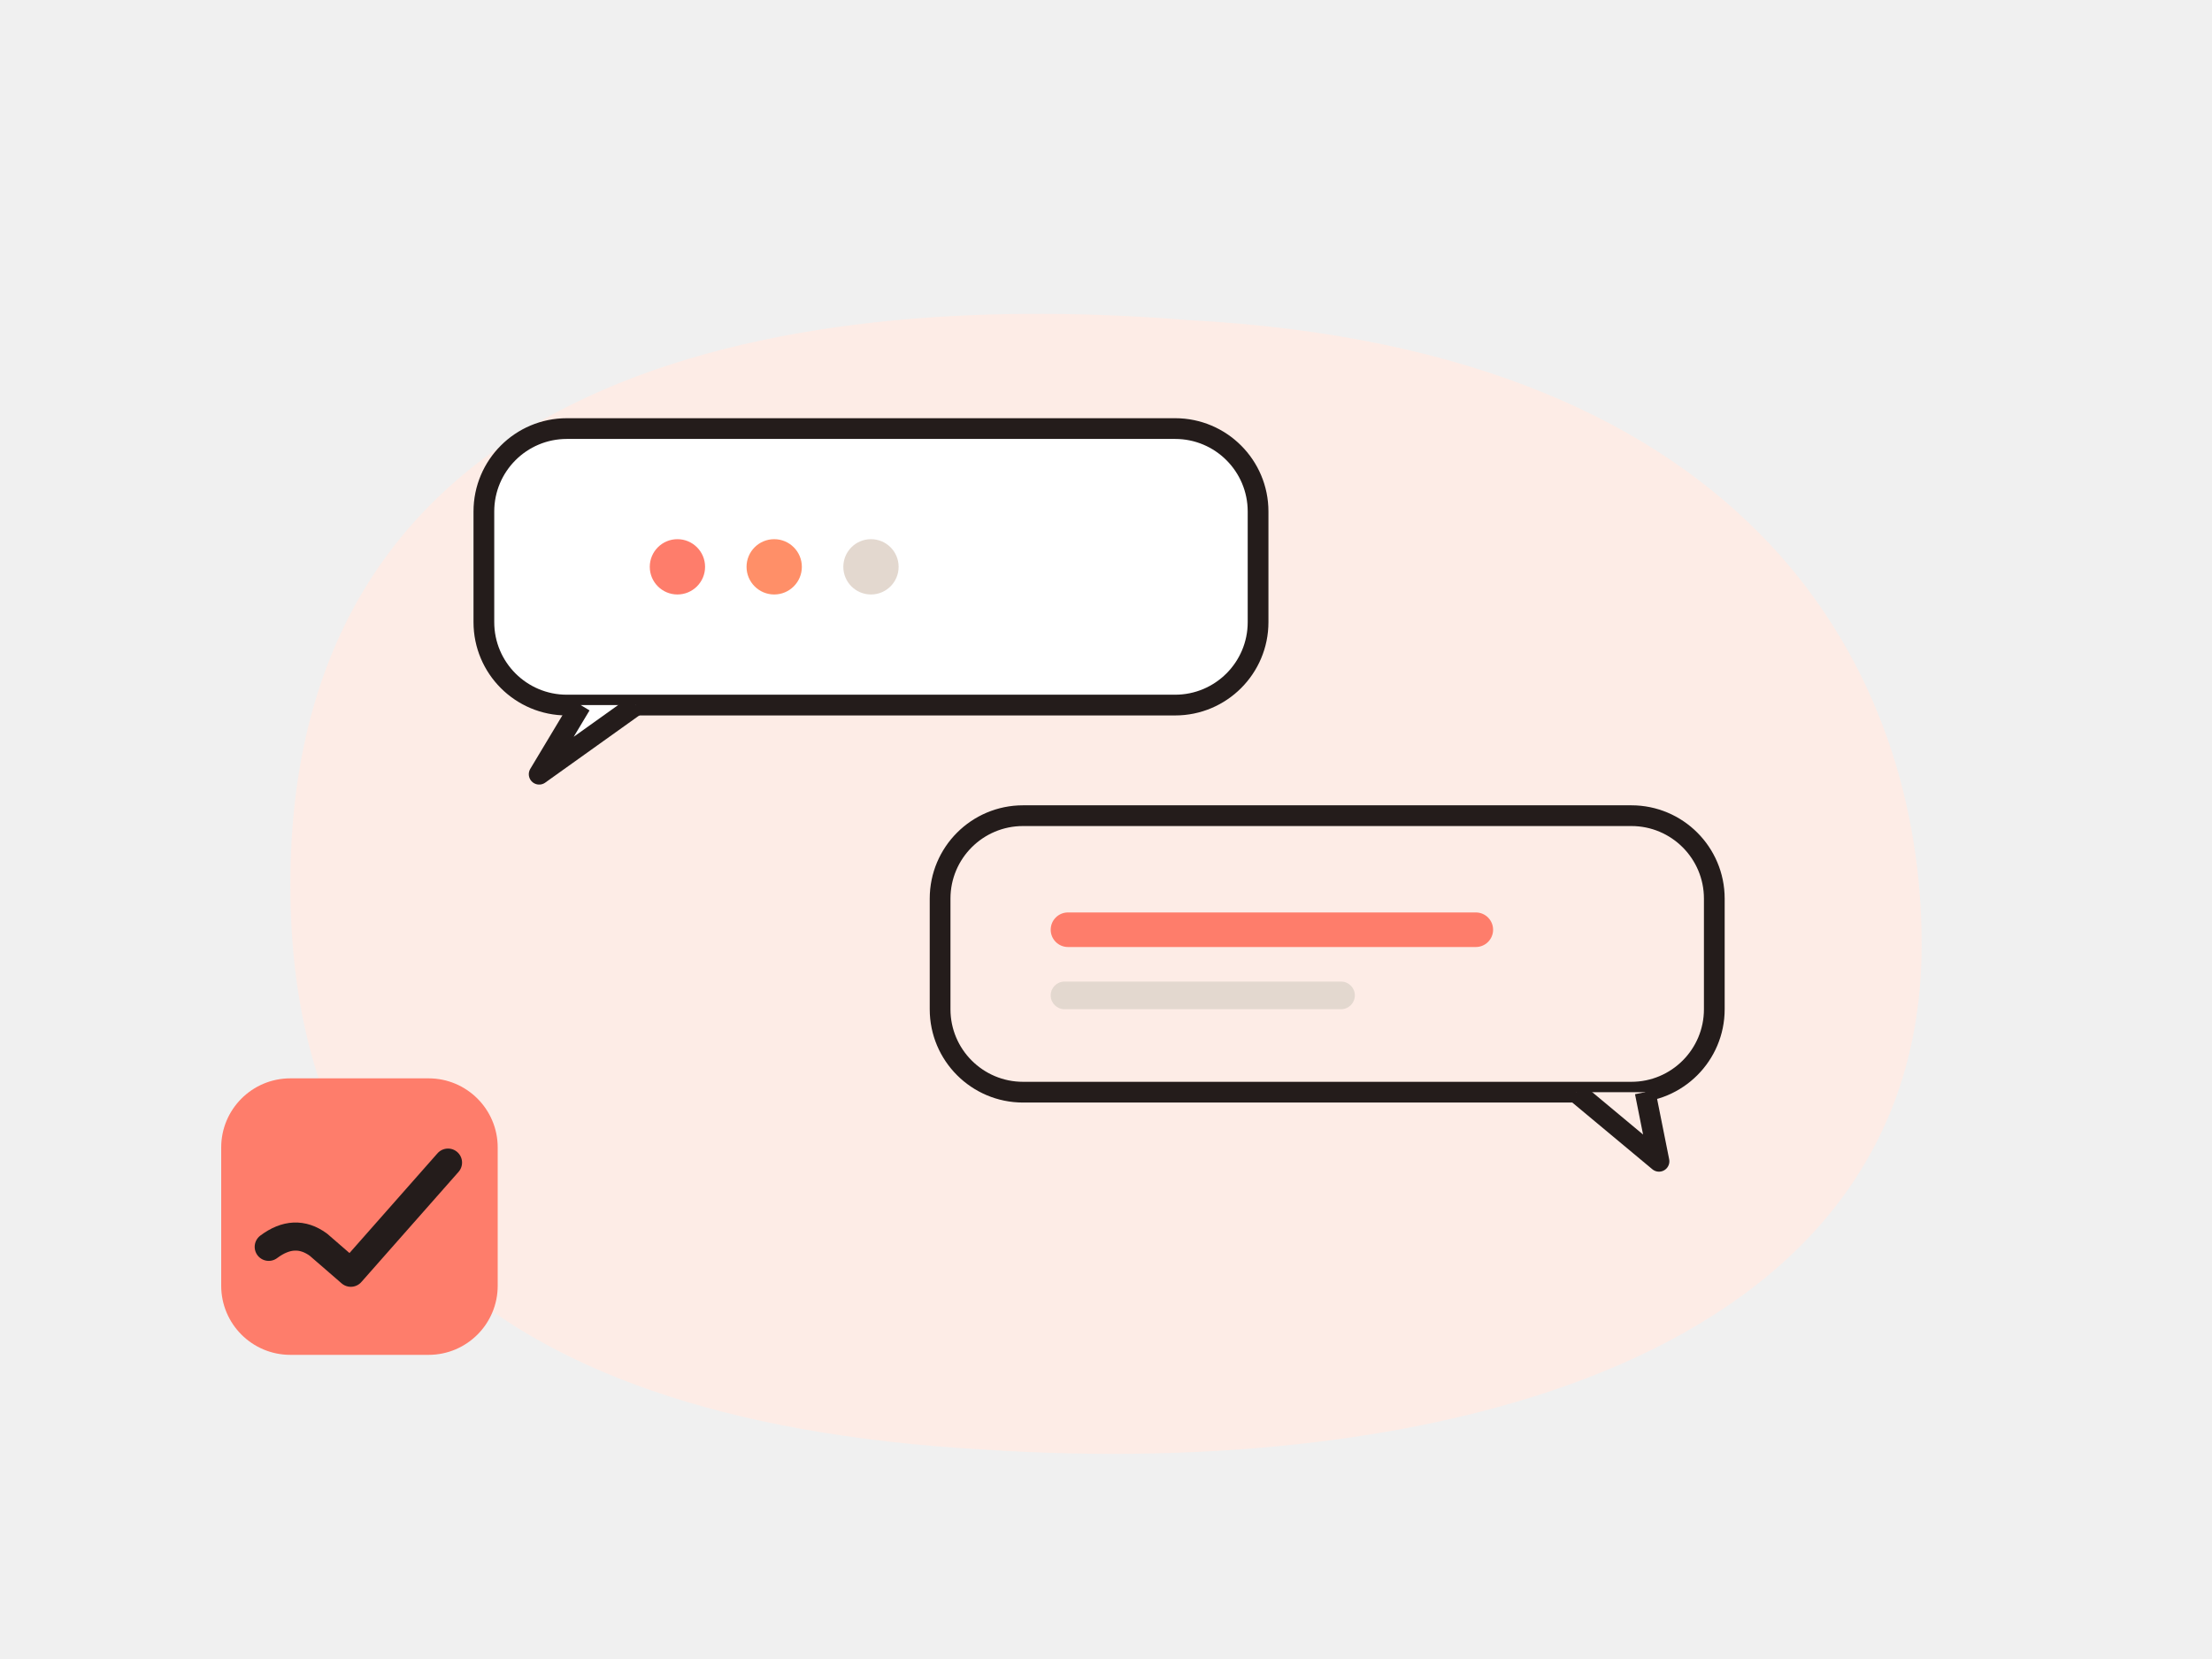
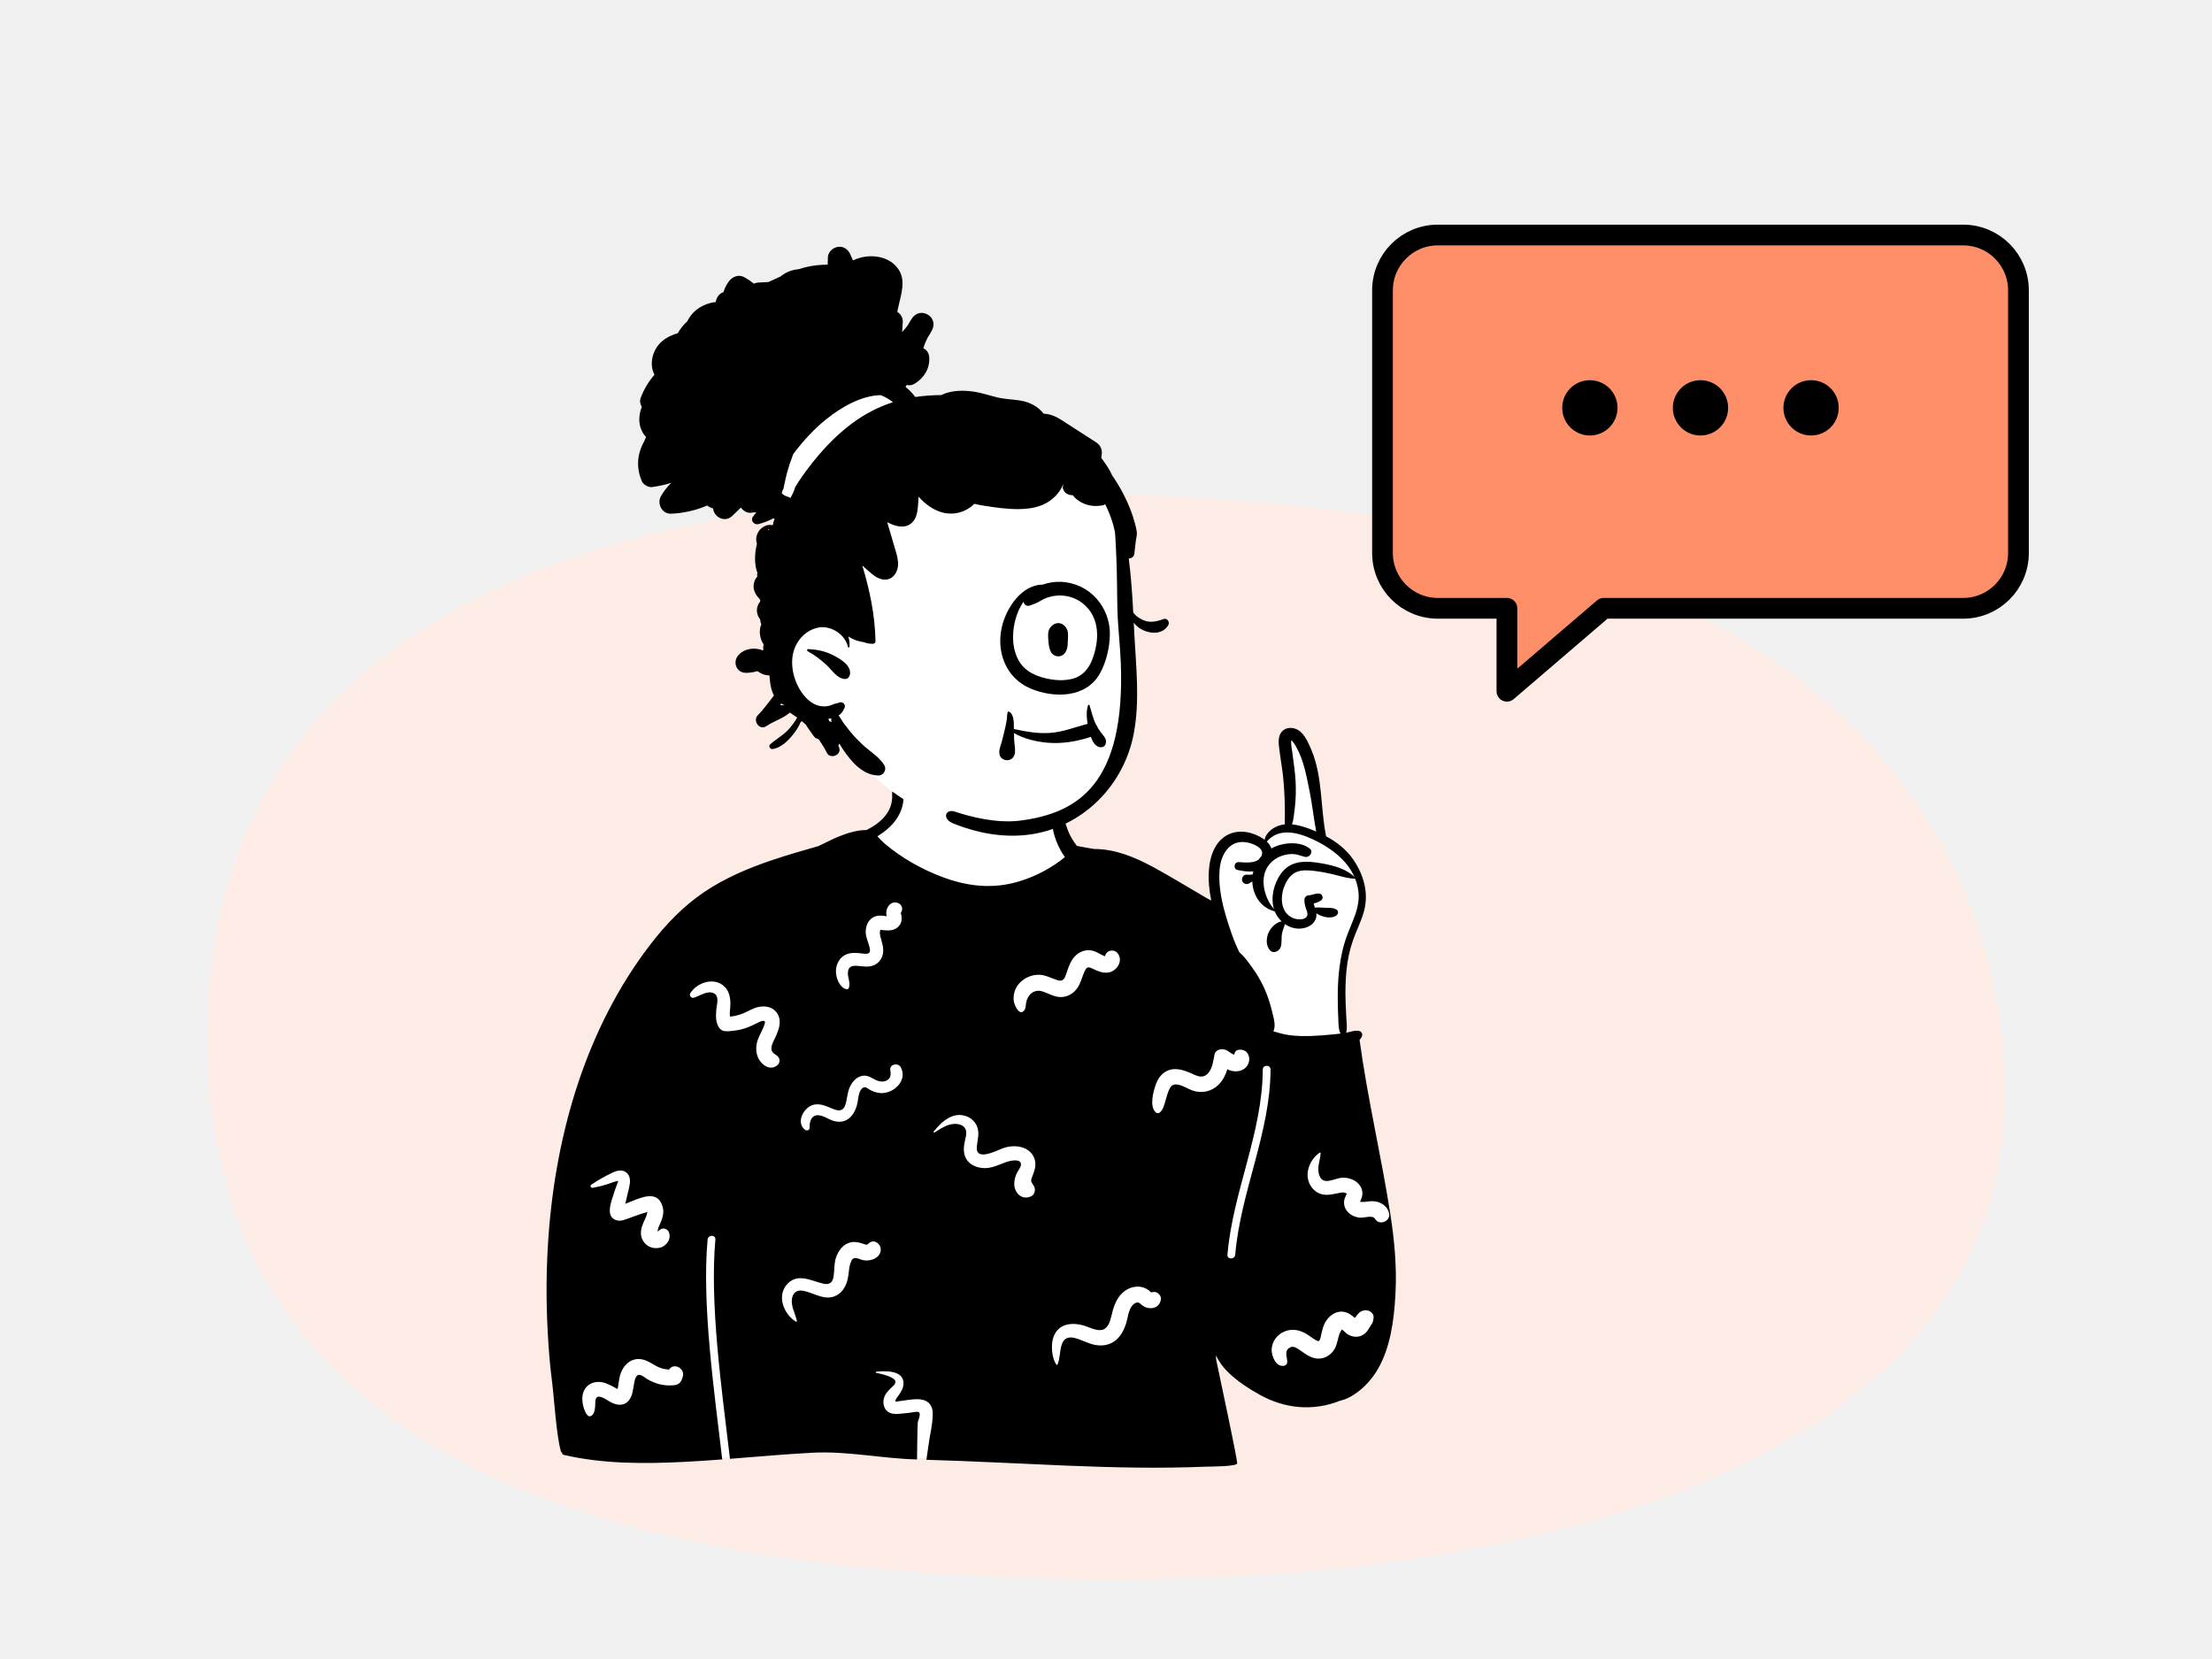
<svg xmlns="http://www.w3.org/2000/svg" width="320" height="240" viewBox="0 0 320 240">
-   <path fill="#fdece6" d="M42 128c0-77.4 76.7-86 129.8-81.7C254.4 50.6 278 97.9 278 136.6c0 60.2-70.8 77.4-135.7 73.1C65.6 205.4 42 171 42 128" />
-   <rect width="112" height="40" x="70" y="62" fill="#fff" stroke="#241c1b" stroke-width="3" rx="12" />
-   <path fill="#fff" stroke="#241c1b" stroke-linejoin="round" stroke-width="3" d="m84 102-6 10 14-10" />
-   <circle cx="98" cy="82" r="4" fill="#fe7d6b" />
-   <circle cx="112" cy="82" r="4" fill="#ff8f68" />
-   <circle cx="126" cy="82" r="4" fill="#e3d8cf" />
-   <rect width="112" height="40" x="136" y="118" fill="#fdece6" stroke="#241c1b" stroke-width="3" rx="12" />
-   <path fill="#fdece6" stroke="#241c1b" stroke-linejoin="round" stroke-width="3" d="m228 158 12 10-2-10" />
-   <rect width="64" height="5" x="152" y="132" fill="#fe7d6b" rx="2.5" />
-   <rect width="44" height="4" x="152" y="142" fill="#e3d8cf" rx="2" />
-   <g transform="translate(32 156)scale(.625)">
-     <rect width="64" height="64" fill="#fe7d6b" rx="16" />
-     <path fill="none" stroke="#241c1b" stroke-linecap="round" stroke-linejoin="round" stroke-width="6.5" d="M11 39q6-4.5 11.5-.5L30 45l22.5-25.5" />
-   </g>
+   <path fill="#fdece6" d="M30 150c0-73.8 84.5-82 143-77.9 91 4.1 117 49.2 117 86.1 0 57.4-78 73.8-149.5 69.7C56 223.8 30 191 30 150" />
+   <path fill="#ff8f68" stroke="#000" stroke-linejoin="round" stroke-width="3" d="M208 34h76a8 8 0 0 1 8 8v38a8 8 0 0 1-8 8h-52l-14 12V88h-10a8 8 0 0 1-8-8V42a8 8 0 0 1 8-8z" />
+   <circle cx="230" cy="59" r="4" />
+   <circle cx="246" cy="59" r="4" />
+   <circle cx="262" cy="59" r="4" />
+   <svg width="160" height="216" x="54" y="24" viewBox="0 0 240 324">
+     <g fill="none" fill-rule="evenodd">
+       <path fill="#fff" d="M204.98 141.63c-2.18-6.006-.542-13.61-5.035-18.58-1.329-.808-2.034-.358-2.58 1.05-.33 1.854-1.104 8.238 1.678 8.235.35 3.987.131 8.002-.726 11.915-2.053-.33-3.55.726-5.048 1.511-1.117.586-2.235 1.02-3.583.619-5.57-.982-7.156 4.868-7.224 9.643-.082 2.33-.3 7.761-1.326 10.022-4.644-9.62-14.395-14-23.687-16.162-1.457-.403-2.7-.954-3.634-1.895-7.829-3.093-4.068-13.224-7.67-19.047-5.637-6.922-12.407-8.913-20.936-7.727-7.463.825-12.536 8.409-12.075 15.567.137 1.46-.739 2.997-1.254 4.5-5.151 6.166-13.167 8.925-20.06 12.651-22.994 11.243-30.963 19.834-39.899 43.757-4.18 9-9.182 17.736-10.844 27.65-1.952 11.68-1.958 23.638-1.278 35.435-1.27.152.111 9.22 1.224 12.361.382 1.077 1.296 1.853 2.434 1.835 2.29 1.114 7.667 5.601 10.063 5.452 7.739-.476 15.262.26 22.718-.12 8.067-.413 16.056-1.918 24.158-1.723 14.127.34 4.013 1.18 18.63 1.843 9.226.426 42.89-4.615 52.09-3.792 7.484 1.575 10.898-1.08 9.757-8.902-.422-2.998-1.77-9.666 2.664-9.949 2.097.244 3.833 2.34 5.405 3.566 13.88 10.337 28.06 2.894 29.177-14.101 2.104-14.254 5.053-17.621-1.359-31.855-20.285-52.99 10.277-45.79-10.358-70.61-1.611 1.404-1.202-2.342-1.422-3.15" />
+       <path fill="#000" d="M197.271 122.653c1.107-1.088 2.867-.817 3.947.15 1.098.983 1.76 2.528 2.324 3.86 2.53 5.987 1.941 12.543 3.221 18.808 2.343 1.266 4.458 2.918 5.956 5.142 2.275 3.377 3.355 7.31 2.214 11.313-.59 2.072-1.59 3.99-2.305 6.018-.762 2.157-1.23 4.4-1.453 6.678-.22 2.237-.25 4.485-.186 6.73.034 1.162.095 2.323.156 3.483.055 1.04.24 2.125-.01 3.144l-.03.117q.145-.023.287-.055c.816-.182 1.534-.465 2.386-.353.663.087 1.007.64.726 1.266-.122.273-.285.5-.481.695 1.71 12.66 4.7 25.117 6.667 37.737.892 5.726 1.435 11.468 1.128 17.265l-.032.575c-.312 5.322-1.08 11.188-3.783 15.843-1.263 2.179-3 4.113-5.104 5.505-.964.639-1.997 1.137-3.119 1.387-5.814 2.316-11.962 1.748-17.444-1.315-2.465-1.376-4.925-2.98-6.938-4.97-.978-.969-1.922-2.2-2.501-3.547.002.302-.053.611.008.909l.122.589c.913 4.375 4.393 20.543 4.44 21.9.024.733-6.137.715-6.806.737l-.019.001c-9.98.416-19.965.194-29.939-.219l-.787-.032c-9.673-.41-20.2-.96-29.883-1.243l.02-.162c.116-.87.68-4.74.743-5.036l.003-.01c.274-1.106.804-4.548.525-5.69-.718-2.94-3.952-2.269-6.228-1.957l-.48.063c-.368.05-1.264.182-1.256.191-.242-.252.334-.967.475-1.158l.114-.158c.611-.856 1.164-1.745 1.104-2.848-.147-2.694-3.996-2.542-5.887-2.355-.133.013-.188.221-.034.252l.373.078c1.2.258 3.865.914 3.804 1.908-.034.564-.634.98-1.001 1.335-.405.392-.807.814-1.106 1.296-.574.926-.705 2.176-.136 3.14.656 1.112 1.819 1.242 2.984 1.141l.066-.006.769-.074 1.538-.15c.381-.037 1.605-.358 1.962-.137.507.314-.102 1.704-.217 2.162l-.006.032c-.098.663-.157 7.609-.167 8.068-7.546-.175-15.093-1.854-22.64-1.46-5.994.314-11.973.855-17.957 1.325l-.15-1.285c-1.659-13.992-4.26-32.455-3.011-46.295.097-1.083-1.594-1.077-1.69 0-1.291 14.311 1.534 33.536 3.177 47.71-2.548.193-5.096.369-7.647.503l-.65.033c-8.682.434-17.643.46-26.139-1.532-.262-.061-.35-.323-.296-.541a.168.168 0 0 1-.247-.097c-.99-3.264-1.492-11.574-1.94-15.17l-.031-.235c-.46-3.494-.725-7.028-.915-10.543a164 164 0 0 1 .182-21.095c1.654-22.4 8.242-45.032 22.067-63.035 3.342-4.352 7.147-8.333 11.713-11.413 4.478-3.022 9.502-5.15 14.6-6.879 3.37-1.144 6.792-2.122 10.215-3.099l.39-.191.195-.094c1.217-.577 2.415-1.209 3.661-1.722l.276-.113c1.806-.724 3.91-1.366 5.866-1.344 3.167-1.595 5.827-4.007 5.57-7.875-.107-1.589 2.386-1.587 2.475 0 .233 4.223-2.368 7.218-5.683 9.228l.016.016.016.018a16 16 0 0 0 1.669 1.64c3.579 3.048 8.106 5.578 12.631 7.243 5.31 1.955 10.615 2.54 16.105.96a29.3 29.3 0 0 0 8.073-3.75q1.14-.754 2.189-1.619a14.8 14.8 0 0 1-1.633-2.912c-.892-2.08-1.63-4.897-.719-7.093.224-.541 1.114-.875 1.424-.186.856 1.885 1.213 3.922 2.21 5.766q.572 1.052 1.308 1.995c0 .033 3.743.674 3.743.674 4.526-.002 8.787 1.737 12.79 3.91 2.367 1.284 4.693 2.65 7.012 4.019l4.532 2.674c.334.197.708.387 1.082.59-.437-2.16-.65-4.362-.507-6.546.217-3.292 1.498-6.894 4.889-8.067 1.603-.556 3.458-.385 5.015.233.718.285 1.5.663 2.168 1.168.323-1.454 1.686-2.544 3.055-3.026a6 6 0 0 1 1.358-.304q-.018-.35-.012-.713l.004-.184a79 79 0 0 0-.01-3.231 75 75 0 0 0-.347-6.07c-.173-1.683-.474-3.347-.697-5.023l-.092-.721c-.188-1.42-.504-3.187.613-4.285M61.142 260.283l-.378-.225c-1.237-.73-2.511-1.404-4.01-1.066-1.428.322-2.44 1.482-2.973 2.788-.251.618-.382 1.24-.48 1.898-.054.368-.09.74-.155 1.106l-.022.114c-.03.146-.074.35-.115.526-.39-.172-.782-.444-1.1-.606l-.258-.129c-.603-.3-1.23-.586-1.888-.725-1.425-.302-3.005.134-3.819 1.41-.696 1.092-.682 2.379-.416 3.602l.02.085c.115.508.712 2.541 1.58 2.244.846-.288.959-1.412 1.023-2.16l.004-.072c.03-.564-.083-1.75.556-1.965.799-.267 2.335.956 3.03 1.275 1.243.571 2.61.74 3.62-.371.908-.997.985-2.455 1.22-3.719l.06-.318c.125-.642.366-1.668 1.076-1.642.58.022 1.217.623 1.696.909a11 11 0 0 0 1.649.802c1.337.523 2.824.69 4.246.536.824-.09 1.36-.483 1.652-1.258q.148-.342.226-.706c.462-1.736-2.062-2.975-2.992-1.422a6.3 6.3 0 0 1-3.052-.912m155.302-11.609c-.77-.549-1.815-.43-2.502.188l-.041.038c-.191.184-.62.664-.9 1.085l-.086-.067-.04-.033-.039-.031c-.568-.48-1.163-.921-1.894-1.118-1.907-.513-3.64.765-4.473 2.402-.395.777-.564 1.579-.76 2.417l-.018.077c-.079.39-.182 1.181-.524 1.375-.126.07-.411-.07-.693-.233-.644-.371-1.222-.845-1.853-1.236-1.48-.92-3.162-1.299-4.824-.636-1.646.655-2.825 2.202-2.852 4.005-.02 1.328.869 3.647 2.543 3.485.335-.032.766-.239.82-.625.145-1.026-.664-2.287.264-3.134.897-.82 1.826-.13 2.638.438l.581.408c.945.657 1.918 1.258 3.115 1.33 1.513.09 2.91-.746 3.672-2.035.689-1.165.699-2.483 1.237-3.68.118-.26.421-.501.32-.622.408.213.934.825 1.188.997 1.266.854 2.958.848 4.067-.285.442-.45.724-1.007 1.05-1.537.12-.192.267-.37.375-.567.04-.073.104-.342.158-.582l.082-.382.008-.063c.07-.578-.134-1.032-.62-1.379M167.7 243.63c-1.454-.764-3.246-.473-4.556.452-1.468 1.038-2.189 2.631-2.679 4.316-.357 1.226-.527 2.917-1.552 3.806-1.193 1.033-3.193-.064-4.452-.472-1.523-.492-3.354-.694-4.84.035-1.457.714-2.16 2.172-2.31 3.733-.14 1.457.069 3.376.9 4.595.081.12.237.09.29-.038.545-1.345.44-2.884.884-4.276.473-1.486 1.583-1.8 2.991-1.4 1.47.416 2.815 1.196 4.326 1.474 1.612.296 3.207-.01 4.477-1.074 1.069-.897 1.716-2.202 2.153-3.502.426-1.268.496-2.966 1.403-4.018.23-.266.628-.587.999-.62.55-.051.75.358 1.194.672 1.173.828 3.046.844 3.764-.612.235-.477.352-1.154 0-1.621-.616-.818-1.123-.812-1.937-.635a1 1 0 0 1-.087-.088l-.025-.03c-.215-.273-.633-.534-.943-.697m-57.578-8.597c-.048-1.095-1.366-2.146-2.406-1.38q-.25.18-.494.376l-.066.072a1.9 1.9 0 0 1-.565-.113l-.334-.107c-.877-.278-1.72-.503-2.657-.297-1.61.354-2.633 1.744-3.158 3.22-.489 1.375-.328 2.778-.558 4.188-.217 1.337-.904 1.86-2.194 1.573l-.066-.015c-2.565-.615-5.487-2.333-7.736.023-2.43 2.544-.84 6.586 1.82 8.221.115.072.244-.046.217-.167-.353-1.644-1.384-3.212-1.038-4.957.24-1.21 1.08-1.782 2.278-1.589 2.521.406 4.88 2.416 7.465.957 1.292-.729 2.004-2.098 2.326-3.5.29-1.263.207-2.686.763-3.877.607-1.303 1.63-.358 2.733-.18 1.56.251 3.753-.568 3.67-2.448m84.586-38.938c.005-1.088-1.685-1.09-1.69 0-.062 13.785-6.508 26.526-7.666 40.174-.092 1.084 1.599 1.078 1.69 0 1.158-13.652 7.604-26.367 7.666-40.174M55.146 218.658c-.89-1.008-2.194-.695-3.252-.19a35 35 0 0 0-4.572 2.597.378.378 0 0 0 .29.688c1.07-.206 2.112-.436 3.15-.77.78-.25 1.592-.615 2.406-.744q-.076.28-.186.55c-.134.37-.289.732-.42 1.102a53 53 0 0 0-.727 2.236l-.114.375c-.475 1.57-.937 3.857 1.257 4.34.815.18 1.622-.175 2.38-.454l.155-.057 2.763-.98c.33-.116.939-.197 1.212-.402l-.044.21c-.056.278-.112.551-.232.829l-.066.153c-.687 1.557-1.552 3.114-.752 4.835.686 1.474 2.307 2.173 3.87 1.755 1.484-.398 2.558-2.07 1.79-3.525-.287-.542-1.125-.807-1.657-.469l-.143.095c-.168.11-.457.298-.464.333l-.123.03c.09-.263.15-.668.228-.848l.29-.657c.537-1.234 1.004-2.49.593-3.874-1.175-3.964-5.16-1.71-8.1-.58.042-.167.085-.332.12-.494.127-.574.266-1.145.403-1.716l.282-1.18c.253-1.086.45-2.296-.337-3.188m150.42-4.424c.002-.094-.113-.166-.194-.111-1.88 1.264-3.137 3.903-2.43 6.152.342 1.091 1.071 2.049 2.095 2.579 1.273.659 2.679.408 4.016.126l.568-.121c.4-.085.796-.146 1.203-.034.14.039.302.16.435.187-.055.093-.113.255-.143.315l-.097.195a4 4 0 0 0-.251.611 2.9 2.9 0 0 0 .173 2.094c.603 1.211 1.867 1.893 3.184 2.01.785.069 2.761-.618 3.228.214.928 1.653 3.569.541 3.055-1.288-.347-1.237-1.331-2.037-2.551-2.371-.65-.178-1.323-.154-1.984-.081-.26.028-.518.068-.777.096l-.194.018c.05-.004-.538-.018-.774-.034l.05-.136.02-.048c.263-.563.458-1.123.442-1.751-.029-1.134-.762-2.122-1.725-2.668a4.94 4.94 0 0 0-2.955-.591c-1.11.123-2.686 1.002-3.777.54-.822-.35-1.101-1.568-1.114-2.366-.02-1.201.463-2.34.497-3.537m-76.559-7.882c-3.024-1.358-5.62.961-7.396 3.18-.091.114.024.307.168.218l.236-.147c1.449-.91 3.056-1.983 4.851-1.674 1.626.28 2.028 1.345 1.705 2.795l-.095.408c-.344 1.493-.608 3.038.249 4.427.808 1.311 2.386 1.884 3.863 1.92 1.704.04 3.175-.753 4.733-1.306l.124-.043c.661-.229 3.076-.826 3.109.534.016.622-.65 1.352-.906 1.911-.335.731-.558 1.5-.554 2.311.01 2.025 1.7 3.67 3.698 2.688.776-.382.977-1.478.572-2.182-.571-.993-.802-.941-.402-1.984l.115-.293c.492-1.256.884-2.55.331-3.867-1.104-2.633-4.415-2.952-6.78-2.08l-.086.033c-1.472.57-5.881 2.856-5.577-.377.12-1.273.506-2.494.236-3.781-.251-1.196-1.085-2.193-2.194-2.691m-14.572-10.813c-.552-.972-2.405-.624-2.251.61l.049.385c.063.525.076 1.02-.287 1.487-.44.568-1.195.74-1.88.653-1.45-.184-2.374-1.529-3.97-1.215-1.294.255-2.189 1.315-2.707 2.471-.548 1.225-.536 2.552-.945 3.812-.47 1.45-1.473 1.383-2.725.876l-.27-.111c-1.198-.498-2.4-1.052-3.735-.814-2.217.396-4.127 3.806-2.05 5.453.376.297 1.031.142 1.015-.42l-.002-.106c-.01-1.023.248-2.344 1.42-2.585 1.243-.256 2.647.879 3.801 1.206 2.99.846 4.692-1.405 5.2-4.067l.018-.102c.162-.932.29-2.656 1.265-3.092.519-.233 1.073.34 1.507.57a5.5 5.5 0 0 0 2.162.644c2.823.215 6.03-2.755 4.385-5.655m70.643-3.677c-.93-.403-2.318-.178-2.545 1.036l-.138.764c-.27 1.476-.7 3.322-2.15 3.854-.908.332-1.95-.25-2.763-.606-.978-.427-1.93-.793-3-.895-2.171-.206-3.789 1.051-4.557 3.015l-.067.175c-.619 1.65-1.456 4.806-.1 6.145.198.195.597.29.84.108.801-.601 1.004-1.59 1.28-2.517l.023-.079c.292-.963.531-2.023 1.058-2.89.98-1.612 3.537.228 4.767.653 2.02.699 4.113.29 5.657-1.203.975-.943 1.55-2.137 1.947-3.4.253.13.516.244.799.32 1.077.292 2.355.138 3.176-.678 1.54-1.533.704-4.282-1.643-3.837-.463.087-.766.529-.82.98l-.032.071c-.591-.195-1.237-.801-1.732-1.016M76.293 178.17c-2.194-2.257-6-1.033-7.5 1.361-.312.497.202 1.126.749.975 1.306-.36 3.148-1.777 4.528-.875 1.023.669.467 2.416.373 3.393l-.013.146c-.119 1.33-.146 3.151.89 4.147.597.574 1.511.496 2.298.414l.25-.026c.927-.093 1.848-.256 2.736-.542.816-.262 1.59-.618 2.356-.995l.192-.095c.34-.168 1.472-.836 1.81-.417.178.22-.26 1.178-.352 1.392-.343.805-.78 1.562-1.096 2.381-.556 1.442-.603 3.07.178 4.446.756 1.334 2.395 2.415 3.848 1.39.831-.586.829-1.654 0-2.24-.44-.312-.882-.516-1.063-1.038-.236-.68.068-1.4.363-2.03l.353-.747c.781-1.671 1.562-3.593.47-5.302-1.127-1.763-3.42-1.791-5.153-1.057-.99.42-1.893.982-2.924 1.307-.714.224-1.43.374-2.16.456-.163-.88.067-1.864.07-2.738.003-1.327-.244-2.718-1.203-3.706m113.104-31.402c-3.701-.543-5.493 2.77-5.748 5.958-.23 2.896.238 5.8.972 8.615.274 1.044.583 2.075.906 3.09.52 1.63 1.084 3.257 1.77 4.825.21.473.42.949.657 1.406.81.664 1.504 1.56 2.135 2.42l.414.569.111.153c1.071 1.467 1.986 2.989 2.734 4.644.712 1.576 1.242 3.219 1.655 4.896l.1.42c.318 1.29.785 2.83.22 4.032 1.11.342 2.212.653 3.391.818 1.627.228 3.32.243 4.96.183a69 69 0 0 0 4.75-.35l1.138-.125.354-.042a.7.7 0 0 1-.11-.184c-.406-.972-.353-2.1-.398-3.145l-.006-.116q-.088-1.74-.11-3.483c-.027-2.182.032-4.369.27-6.54.208-1.9.531-3.8 1.036-5.645.51-1.87 1.287-3.627 2.005-5.423.71-1.775 1.295-3.6 1.232-5.535a10.4 10.4 0 0 0-.77-3.557.12.12 0 0 1-.08.027c-1.438-.053-2.801-.469-4.191-.82a36 36 0 0 0-4.494-.862l-.32-.038c-1.258-.14-2.627-.21-3.789.33-1.257.585-2.05 1.887-2.527 3.136l-.053.144c-.848 2.368-.654 5.528 1.97 6.649.813.348 2.67.562 3.088-.541.188-.503-.198-1.247-.344-1.723-.171-.566-.283-1.124-.27-1.716a.97.97 0 0 1 .91-.952l.046-.003c.917-.04 2.808-1.097 2.992.425.036.295-.19.606-.429.75a5.1 5.1 0 0 1-1.508.592c.071.317.173.627.272.936a.6.6 0 0 1 .195-.055c.775-.063 1.542.06 2.317.068l.424.003c.602.006 1.126.038 1.71.35.539.287.444 1.008 0 1.316-1.164.808-3.135.334-4.348-.486.053.417.027.841-.15 1.287-.524 1.324-2.026 1.983-3.37 2.04-1.193.05-2.334-.326-3.287-.985-.194.695-.507 1.363-.642 2.084-.178.947.034 2.054-.296 2.944-.33.896-1.604 1.496-2.34.617-1.08-1.285-.745-3.32.204-4.622.505-.69 1.422-1.48 2.356-1.604a6.1 6.1 0 0 1-1.496-2.198.12.12 0 0 1-.08.004c-3.036-.83-4.688-3.583-4.79-6.472q-.335.241-.7.434c-.58.313-1.326.038-1.505-.611-.165-.605.314-1.35.988-1.3.385.032.771.034 1.154-.03q.078-.012.156-.03.05-.332.133-.663c-1.147.131-2.347-.057-3.456-.302-.955-.21-.733-1.729.228-1.693l.154.007c1.262.06 3.124.264 4.205-.535a7 7 0 0 1 .63-.78 2 2 0 0 0 .077-.195c.581-1.674-2.172-2.629-3.412-2.81m-33.226 23.549c-1.441-.386-2.958.14-3.949 1.228-.833.915-1.264 2.038-1.65 3.187l-.22.66c-.32.936-.688 1.678-1.833 1.322-1.467-.457-2.74-1.254-4.335-1.191a5.76 5.76 0 0 0-3.88 1.728 4.8 4.8 0 0 0-1.307 4.03l.015.09c.114.676 1.103 3.091 2.152 1.98.468-.496.376-1.045.487-1.675.105-.6.332-1.189.702-1.676a2.5 2.5 0 0 1 2.745-.894c1.362.403 2.565 1.233 4.032 1.252 1.543.021 2.853-.78 3.704-2.036.688-1.015.933-2.203 1.416-3.306l.047-.105c.406-.908.683-1.236 1.613-.802l.325.156c1.392.662 2.958 1.268 4.398.335 1.338-.867 1.908-2.609.783-3.877-.621-.7-2.058-.581-2.461.317q-.105.232-.201.468a1.8 1.8 0 0 1-.357-.147c-.754-.34-1.41-.826-2.226-1.044m-42.068-10.255c-1.643-.886-3.016.857-2.753 2.43l.013.07c.01.047.032.15.06.27a2 2 0 0 1-.25-.046l-.382-.047c-.6-.07-1.183-.106-1.784.086-1.418.456-2.115 1.835-2.15 3.248-.033 1.409.695 2.545.909 3.89.219 1.376-1.205.983-2.134.882l-.037-.003c-1.293-.131-2.652-.134-3.726.71-1.11.87-1.602 2.374-1.445 3.752.142 1.244.92 3.158 2.33 3.355.138.02.297-.011.368-.15.57-1.109-.223-2.333-.133-3.503.098-1.287.918-1.5 2.049-1.417 1.097.08 2.191.313 3.275-.014 1.175-.356 2.029-1.365 2.27-2.555.266-1.312-.223-2.532-.54-3.78-.106-.413-.157-.83-.085-1.253.016-.092.095-.176.124-.212.18-.034.45.052.605.069l.22.021c1.19.108 2.336.036 3.187-.948.436-.504.597-1.12.554-1.771l-.022-.263c-.024-.252-.068-.586-.2-.725l-.001-.007q.066-.089.124-.182l.037-.064c.365-.608.153-1.5-.483-1.843m84.214-15.426c-1.637 0-3.184.535-4.422 1.99.442.421.795.91.99 1.482a9 9 0 0 1 1.905-.775c2.004-.56 4.747-.552 6.433.824.883.719-.087 2.008-1.038 1.786-.851-.199-1.59-.567-2.484-.609a6.7 6.7 0 0 0-2.28.288c-1.134.342-2.165.99-2.924 1.885q-.38.45-.661.976c-1.415 2.689-.349 6.544 1.606 8.757-.767-2.55-.002-5.555 1.525-7.666 1.839-2.542 4.59-2.83 7.487-2.433l.096.013c2.803.395 6.274 1.086 8.37 3.147a12 12 0 0 0-.72-1.382c-1.59-2.617-4.224-4.659-6.958-6.115a24 24 0 0 0-1.381-.687c-1.752-.805-3.704-1.481-5.544-1.481m.896-19.969-.007.03-.004.017c-.097.86.132 1.846.248 2.713l.016.123c.245 1.974.569 3.95.674 5.94.103 1.912.063 3.896-.166 5.8l-.034.271c-.136 1.038-.216 2.255-.566 3.32 1.347.13 2.695.563 3.92 1.024a34 34 0 0 1 1.312.528c-.545-2.898-.836-5.838-1.428-8.727l-.116-.575c-.643-3.196-1.247-6.412-2.91-9.272-.22-.38-.46-.7-.73-1.04a.4.4 0 0 0-.21-.152" />
+       <path fill="#fff" d="M162.57 89.561c-.501-6.498.277-13.308-2.228-19.484-4.366-10.248-16.61-13.664-26.103-17.566-3.803-1.124-16.599-1.28-21.052-2.769-10.077-3.367-12.485-7.379-20.492-.968-1.352 1.096-2.198 2.286-2.815 3.912l.026.007c-.176.678.012 1.355.41 1.872-3.473 3.55-4.926 8.873-3.144 13.599 5.813 12.298 5.54 18.948 3.667 32.169-2.446 12.343 3.143 16.851 12.4 23.567-.377.731-.455 1.703.037 2.348 10.704 15.048 30.887 22.233 48.18 14.595 7.02-3.126 10.153-10.604 11.941-17.352 2.084-7.555 2.724-15.517 1.028-23.213-.684-3.56-1.576-7.094-1.854-10.717" />
+       <path fill="#000" d="M100.826 17.571c1.3-.195 2.28.611 2.748 1.748l.024.061q.226.58.497 1.133c3.25-1.596 7.89-1.186 9.948 2.046 1.468 2.308.573 5.047.02 7.494l-.364 1.613c.702.447 1.232 1.248 1.207 2.077l-.003.064-.148 2.249c.47-.476.898-.994 1.28-1.545q.396-.728.856-1.42c1.802-2.712 5.848-.356 4.36 2.548a15 15 0 0 1-.95 1.602q-.584 1.132-.953 2.327c.704.307 1.244.987 1.301 2.015.134 2.398-1.126 4.4-3.128 5.657-.59.37-1.198.442-1.75.305q-.147.195-.287.395a12.7 12.7 0 0 1 2.138 2.209 38.5 38.5 0 0 1 5.611-.415c2.29-1.122 5.033-1.099 7.494-.678 1.584.27 3.106.797 4.665 1.175 1.643.397 3.312.412 4.975.683 2.096.34 3.934 1.308 5.09 2.853 1.27.038 2.604.558 3.711 1.264 2.578 1.644 5.14 3.312 7.712 4.967.986.635 1.355 1.65 1.174 2.78l-.012.073-.087.469.203.289c.787 1.111 1.643 2.276 2.153 3.503a38 38 0 0 1 2.548 4.252c1.016 1.974 1.855 4.066 2.423 6.214.141.543.283 1.09.376 1.644.133.782-.072 1.389-.184 2.139-.14.95-.19 1.915-.338 2.868-.1.632-.636.942-1.198.96.211 1.608.364 3.227.51 4.833.204 2.295.344 4.597.464 6.898.621.903 1.891 1.617 2.808 1.865 1.27.34 2.6-.03 3.8-.463.755-.273 1.374.676 1.006 1.31-1.155 1.991-3.627 1.983-5.5 1.101-.791-.372-1.486-.91-2.002-1.612l.1 2.005.03.607c.381 7.087 1.203 14.418-.128 21.435-2.305 12.155-12.36 21.41-24.642 22.128-6.445.378-11.813-1.527-14.482-2.59s-1.631-3.228.221-2.609c3.192 1.067 9.056 2.656 14.303 1.97 12.368-1.617 22.855-7.801 21.778-34.435-.153-3.777-.624-7.556-.725-11.333-.097-3.692-.061-7.387-.224-11.077l-.054-1.259a141 141 0 0 0-.242-4.422c-.133-.57-.243-1.15-.405-1.71a25.5 25.5 0 0 0-1.735-4.42 1.2 1.2 0 0 1-.528.242c-1.46.262-2.829.188-4.196-.42a6.6 6.6 0 0 1-1.724-1.119 2.6 2.6 0 0 1-.547-.649c-.661.011-1.322-.188-1.737-.663-.472-.542-.55-1.102-.365-1.62l.019-.052-.046-.017c-.558 1.444-1.67 2.714-2.889 3.572-1.926 1.361-4.337 1.754-6.648 1.79-2.552.038-5.244-.355-7.762-.757a23 23 0 0 1-1.975-.388q-.038.04-.079.08c-2.16 2.069-5.201 2.602-7.943 1.42-1.585-.683-2.914-1.782-4.088-3.041q-.024.991-.108 1.972l-.024.259c-.117 1.216-.342 2.507-1.26 3.384-1.486 1.423-3.64.852-5.354-.074q.003.067.002.138l1.392 4.721.1.336c.338 1.118.71 2.237.81 3.407.195 2.236-1.292 4.445-3.777 3.695-1.303-.392-2.347-1.489-3.349-2.367l-.63-.546c1.632 5.341 2.765 10.872 2.87 16.445.007.303-.253.531-.54.542a5.1 5.1 0 0 1-2.071-.375q-.056-.002-.116-.01a7.85 7.85 0 0 1-3.17-1.198 5.9 5.9 0 0 1 .259 2.208c-.015.188-.309.254-.351.047-.545-2.682-3.683-4.71-6.387-4.196-2.903.552-5.04 3.05-5.565 5.893-.562 3.054.514 6.585 2.506 8.942.917 1.086 2.123 1.993 3.556 2.221a4.5 4.5 0 0 0 1.97-.118c.271-.08.525-.192.782-.298.377-.152.816-.175 1.17-.336.806-.362 1.615.38 1.207 1.207-.355.72-.674 1.207-1.263 1.578.477.584.91 1.395 1.071 1.613.82 1.108 1.652 2.154 2.586 3.166a27 27 0 0 0 3.084 2.834l.461.365c1.056.838 1.976 1.614 2.721 2.816.587.95-.173 2.236-1.274 2.221-3.444-.048-5.947-3.075-7.73-5.719a15 15 0 0 1-.714-1.187q-.12.193-.269.359l.197.528c.583 1.556-1.929 2.572-2.658 1.12a22 22 0 0 0-1.83-3 1.55 1.55 0 0 1-1.018-.62c-.555-.805-1.179-1.619-1.705-2.477a22 22 0 0 0-.897-.803q-.136.116-.267.239a11.2 11.2 0 0 1-1.449 2.432l-.126.161c-1.13 1.424-2.6 2.881-4.42 3.23-.556.105-1.09-.586-.598-1.028 1.274-1.145 2.78-1.925 3.955-3.204a14.4 14.4 0 0 0 1.567-2.05l.104-.17q.114-.186.234-.375l-1.59-1.089c-1.46 1.248-3.361 1.819-4.976 2.852l-.16.105c-1.46.976-2.998-1.184-1.828-2.37 1.29-1.301 2.367-2.854 3.51-4.301-.537-.99-.792-2.162-.887-3.346-.038-.335-.067-.67-.096-1.005-.82.013-1.644-.268-2.341-.752l-.264-.188a7.9 7.9 0 0 1-2.588.378c-2.003-.06-2.823-2.348-1.57-3.796 1.278-1.48 3.516-1.803 5.288-1.084l.173-.093a2.05 2.05 0 0 1 .03-1.052l-.027-.189a4.9 4.9 0 0 1-.743-2.003 4.7 4.7 0 0 1 .07-1.703c.045-.188.136-.382.206-.578a3.7 3.7 0 0 1-.255-1.119 2 2 0 0 1-.119-.15c-.88-1.235-.701-2.724.136-3.724q.005-.095.018-.19a5 5 0 0 1-.135-.334c-.818-.826-1.418-1.819-1.306-3.05a3.16 3.16 0 0 1 .813-1.863c-.08-.236-.087-.51.01-.738-.72-1.912-.628-4.215-.111-6.353a2.9 2.9 0 0 1-.16-1.052c.059-1.588 1.432-3.046 3.059-3.027.195.002.379.027.555.065l.002-.038c.063-.476.194-.917.385-1.312a.8.8 0 0 1-.258-.147 14.5 14.5 0 0 1-3.301 1.27c-.85.214-1.722-.753-1.193-1.552.245-.37.516-.703.807-1.007q-.622.003-1.26.086c-.766.099-1.62-.423-2.116-1.129q-.926.9-1.855 1.796c-1.567 1.52-3.935.402-4.183-1.602a3.5 3.5 0 0 1-1.284-.638 22 22 0 0 1-7.85 1.775c-1.953.08-3.094-2.193-2.181-3.8a12.7 12.7 0 0 1 2.25-2.887 26 26 0 0 1-4.2.91c-.775.103-1.872-.54-2.183-1.252-1.187-2.74-1.085-5.594.281-8.26q.081-.157.17-.308.212-.53.462-1.044c-1.682-1.754-1.827-4.363-.921-6.546-.363-.59-.503-1.3-.256-1.942a16.6 16.6 0 0 1 2.998-5.024 5.4 5.4 0 0 1-.32-.759c-.721-2.187.113-4.827 1.797-6.35 1.058-.96 2.275-1.535 3.575-1.903.547-.968 1.25-1.84 2.07-2.576q.046-.105.1-.21c1.275-2.405 3.6-3.694 6.09-3.992.097-.94.731-1.839 1.652-2.13a7.7 7.7 0 0 1 1.152-2.298c.817-1.111 2.176-1.635 3.456-.906.702.4 1.373.858 2.003 1.365a2.7 2.7 0 0 1 .965-.246l.091-.006 2.083-.105c.873-.387 1.743-.793 2.616-1.188a7 7 0 0 1 1.747-1.063 7.1 7.1 0 0 1 2.204-.53c.602-.197 1.208-.37 1.825-.506a20 20 0 0 1 4.47-.48q.047-.584.043-1.182l-.003-.2c-.033-1.278.987-2.3 2.19-2.48m-1.46 102.304a7 7 0 0 1-.625.106q.096.234.188.47.254.142.511.27a4.4 4.4 0 0 1-.074-.846m-10.854-3.227-.14.26-.068.125q.448-.035.894.016v-.031q-.059-.018-.113-.043a5 5 0 0 1-.573-.327m5.866-11.804c1.87.109 3.453.396 5.153 1.214l.146.071c1.502.746 3.987 2.124 3.777 4.1-.059.562-.467 1.154-1.109 1.11-1.76-.12-2.765-1.896-3.957-3.004-1.202-1.115-2.679-2.263-4.134-3.03-.206-.108-.125-.45.099-.461zm-8.476-26.036c-.448.015-.298.45-.067.086a1 1 0 0 1 .067-.086m24.177-29.066c-4.242.112-8.511 2.618-11.689 5.15-2.764 2.203-5.151 4.824-7.265 7.649a44 44 0 0 0-1.405 4.29c-.26.955-.423 1.92-.64 2.884l-.068.296a4.6 4.6 0 0 0-.39 1.019 3 3 0 0 0 1.435.794.9.9 0 0 1 .44.255c.443-.74.83-1.52 1.056-2.347l.008-.038a48 48 0 0 1 2.767-4.051c2.733-3.604 5.744-6.888 9.363-9.621 2.744-2.071 5.812-3.694 9.074-4.749a9.9 9.9 0 0 0-2.686-1.53" />
+       <path fill="#000" d="M155.1 117.052a.17.17 0 0 1 .324 0c.465 1.448.738 2.866 1.43 4.227.172.177.295.4.36.639.325.538.685 1.05 1.09 1.533.507.609.877 1.18.607 2.011a.97.97 0 0 1-.907.691c-1.185.054-1.86-1.077-2.28-2.257-2.934.975-6.165 1.527-9.24 1.285-2.5-.198-5.223-.824-7.461-2.101.013.482.032.965.048 1.448.032.893.272 1.87.179 2.748-.092.87-.586 1.543-1.481 1.678-.77.116-1.724-.399-1.875-1.224-.174-.959.149-1.628.414-2.532.234-.8.418-1.616.62-2.424.204-.816.37-1.64.521-2.466.111-.605.031-1.287.245-1.857.017-.044.06-.076.11-.062 1.14.328 1.205 2.164 1.2 3.149v.048q-.002.301.002.602l.436.096c2.39.517 4.713.91 7.226.768 2.95-.168 5.542-1.246 8.34-1.985-.232-1.33-.303-2.78.092-4.015m-9.862-26.2a11.1 11.1 0 0 1 4.1-.593c2.95.146 5.76 1.492 7.693 3.734a11.45 11.45 0 0 1 2.806 7.574c-.014 2.877-.77 6.118-2.192 8.637-2.99 5.292-9.971 5.329-14.989 3.219-5.355-2.252-7.533-7.93-6.243-13.421.97-4.129 4.277-9.083 8.825-9.15m8.724 4.087c-1.58-1.269-3.57-1.839-5.58-1.695a8.4 8.4 0 0 0-2.92.76c-.481.227-.912.543-1.387.78-.423.21-.88.332-1.317.508l-.163.07c-.717.32-1.439-.138-1.475-.806-1.559 2.188-2.299 5.156-2.287 7.79.01 1.938.471 3.952 1.584 5.567 1.236 1.794 3.288 2.74 5.345 3.243 1.971.481 4.12.648 6.095.101 2.05-.567 3.375-2.124 4.129-4.064 1.635-4.209 1.77-9.207-2.024-12.254m-7.04 5.219c.894-1.222 2.499-1.287 3.382 0 .556.81.475 1.59.43 2.522l-.008.21c-.026.737-.023 1.514-.299 2.196-.355.875-1.044 1.436-2.02 1.32a1.8 1.8 0 0 1-1.336-.886l-.01.006c-.391-.782-.492-1.576-.559-2.43l-.045-.626c-.056-.823-.058-1.598.464-2.312" />
+     </g>
+   </svg>
</svg>
